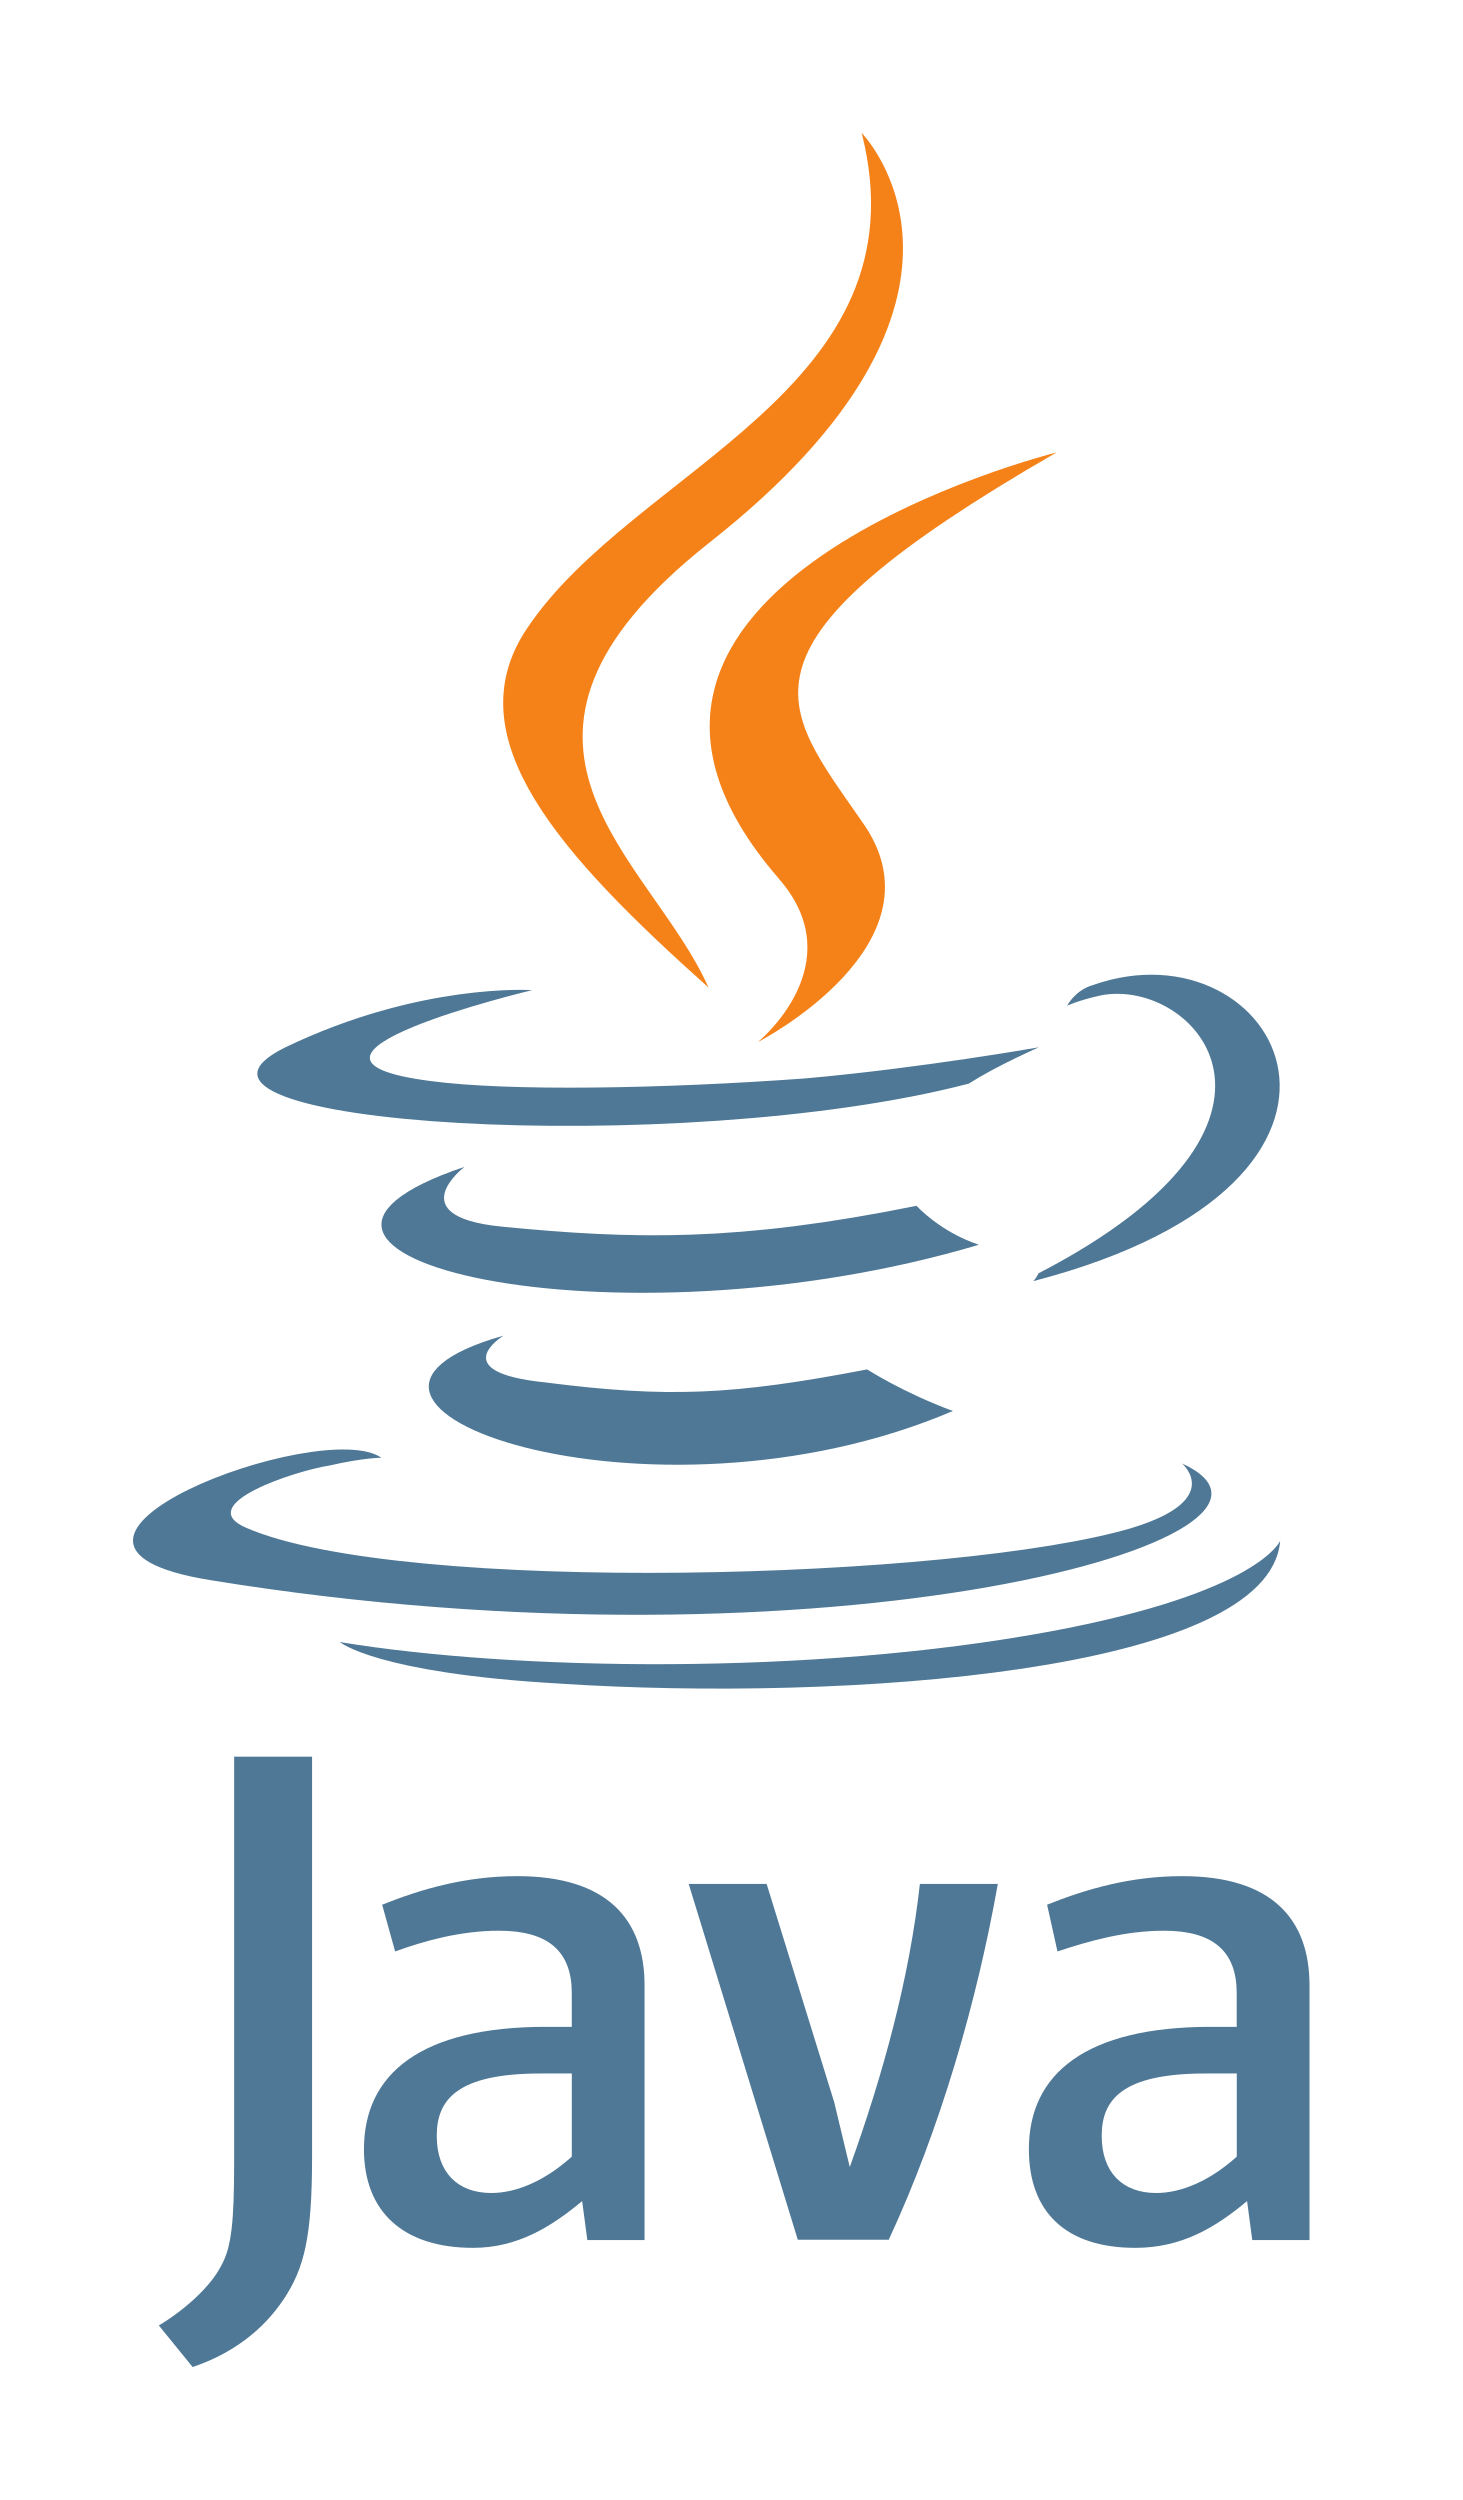
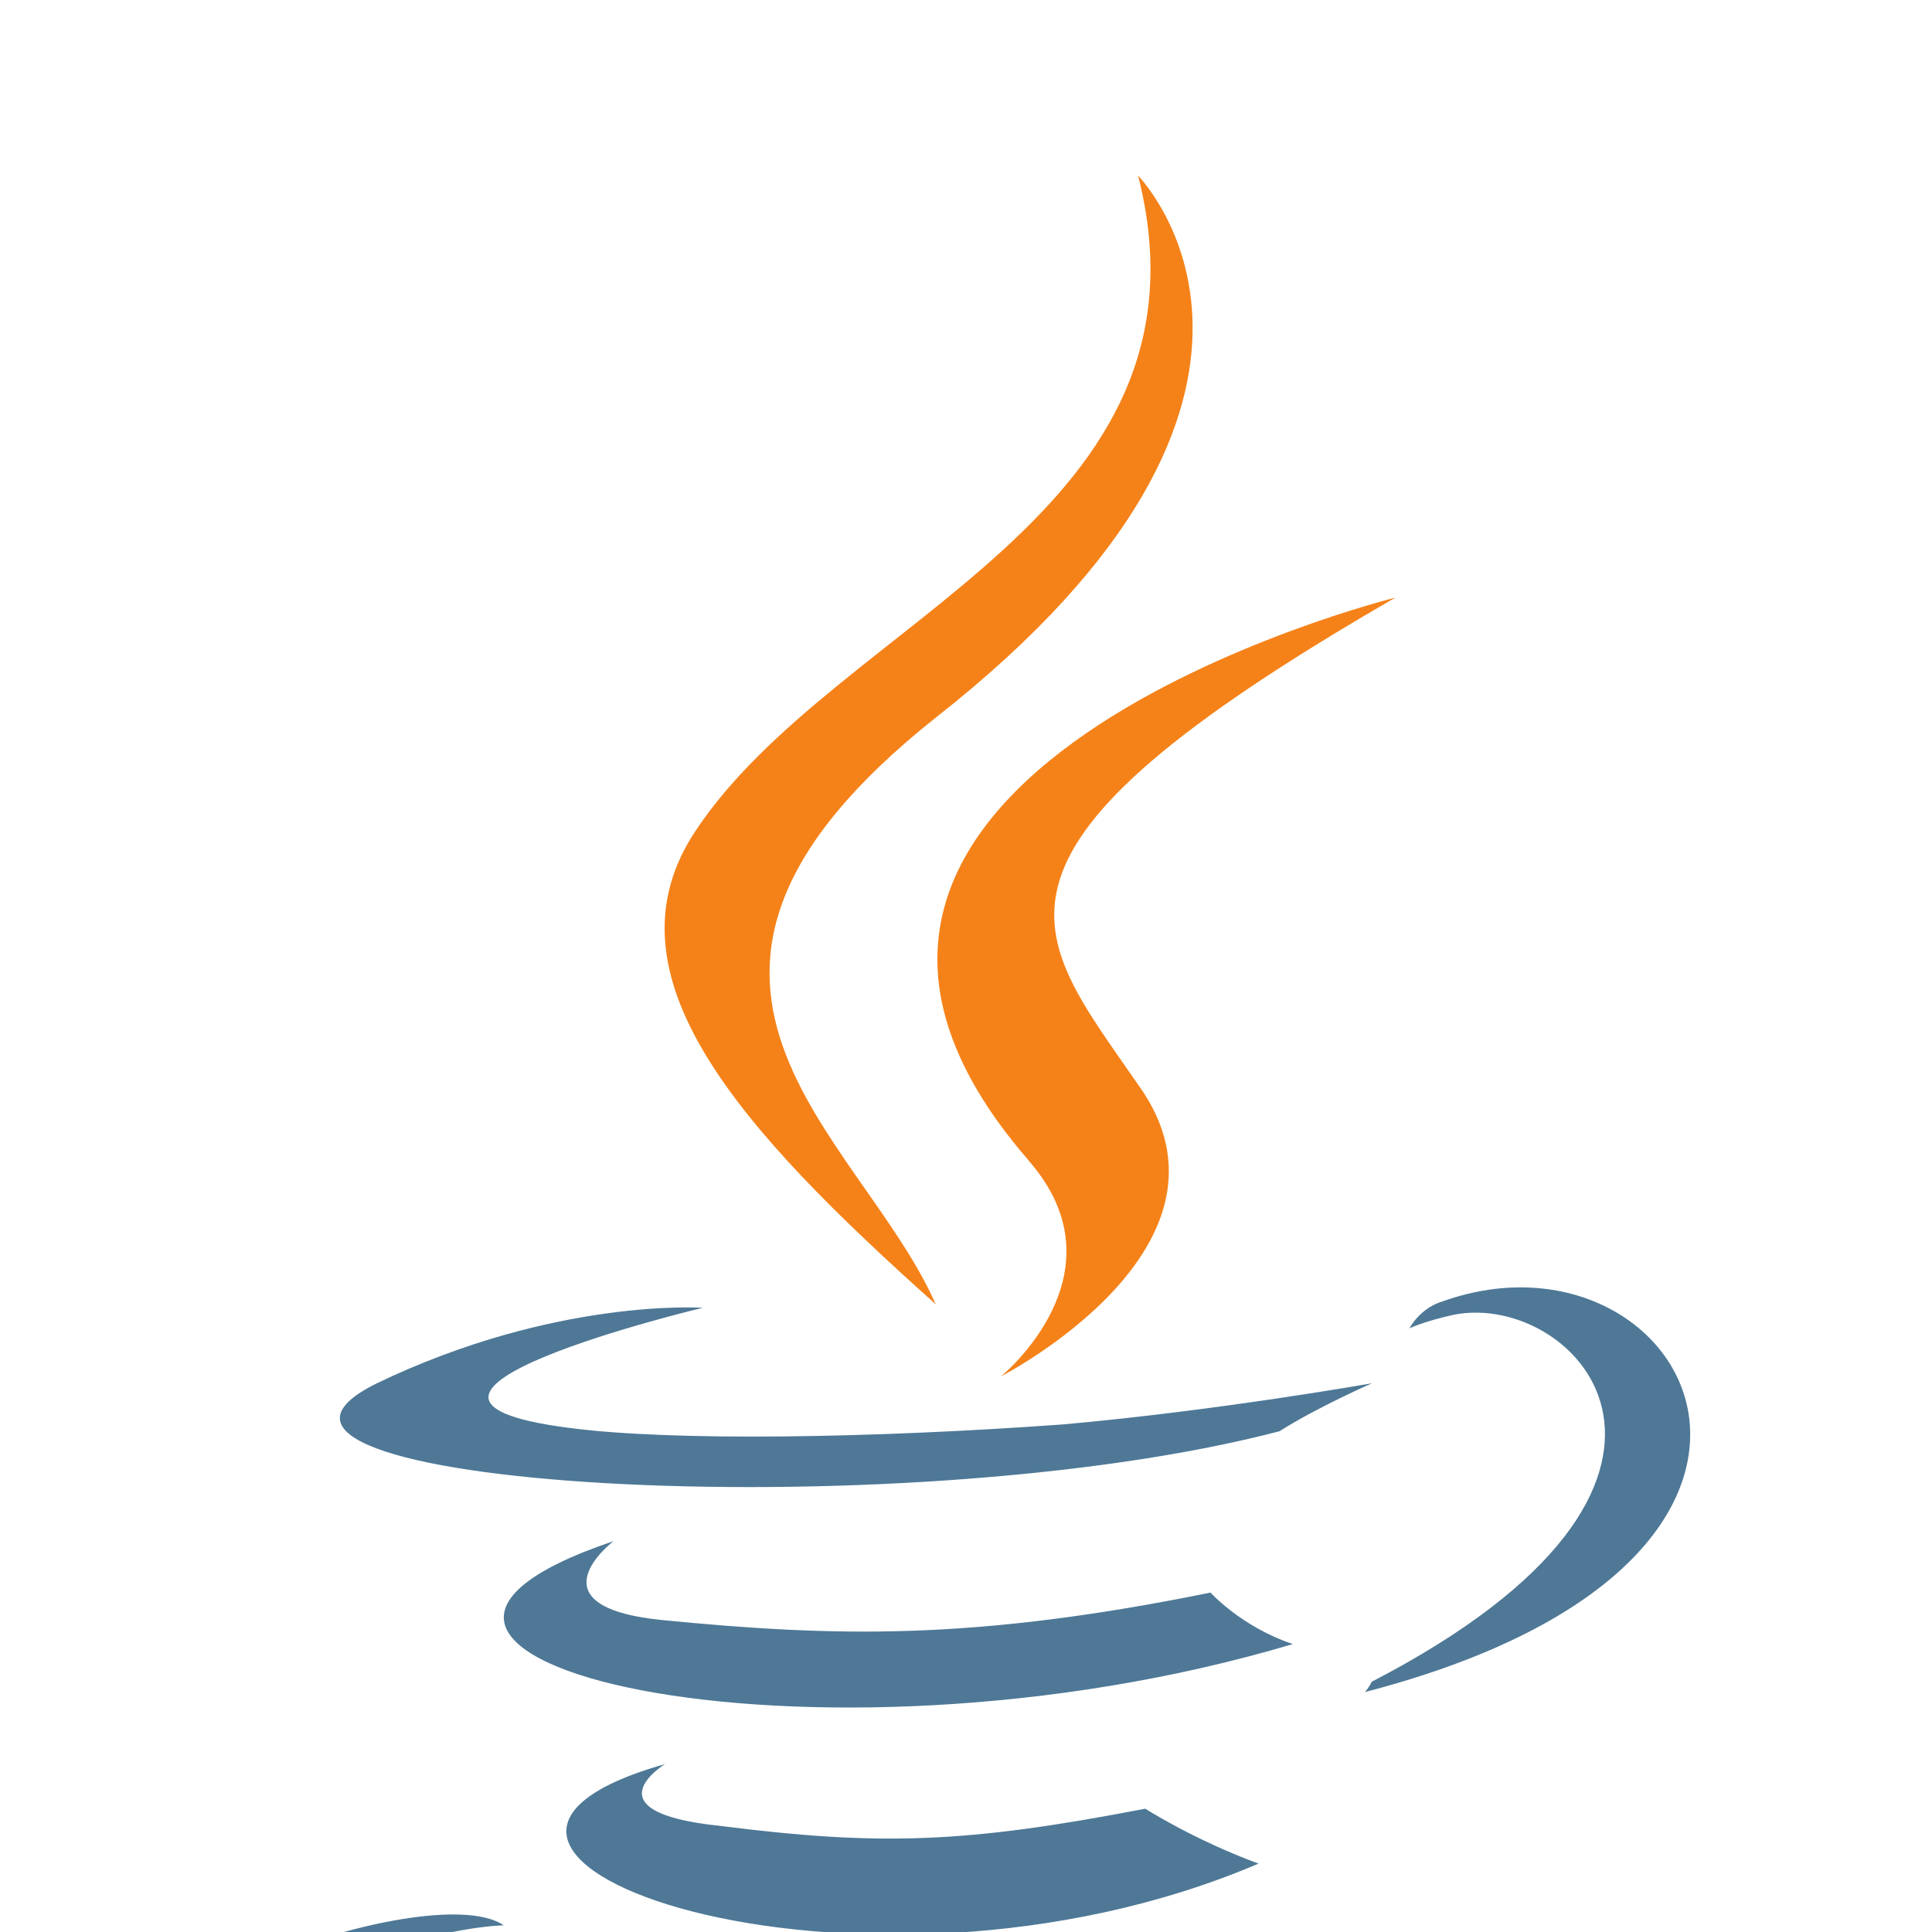
- <svg xmlns="http://www.w3.org/2000/svg" width="55" height="94">
+ <svg xmlns="http://www.w3.org/2000/svg" width="55" height="55">
  <path d="M18.932 50.22s-2.246 1.367 1.563 1.758c4.6.586 7.032.488 12.11-.488 0 0 1.367.88 3.223 1.563C24.4 57.936 9.946 52.76 18.932 50.22zm-1.465-6.348s-2.442 1.856 1.367 2.246c4.98.488 8.888.586 15.627-.78 0 0 .88.977 2.344 1.465-13.77 4.102-29.202.39-19.338-2.93zm26.956 11.134s1.66 1.367-1.856 2.442c-6.544 1.953-27.444 2.54-33.304 0-2.05-.88 1.856-2.15 3.125-2.344 1.27-.293 1.953-.293 1.953-.293-2.246-1.563-14.943 3.223-6.446 4.6 23.342 3.81 42.583-1.66 36.527-4.395zM20.006 37.23s-10.646 2.54-3.81 3.418c2.93.39 8.692.293 14.064-.098 4.395-.39 8.8-1.172 8.8-1.172s-1.563.684-2.637 1.367C25.573 43.58 4.77 42.31 10.728 39.38c5.08-2.442 9.278-2.15 9.278-2.15zM39.05 47.876c10.94-5.665 5.86-11.134 2.344-10.45-.88.195-1.27.39-1.27.39s.293-.586.977-.78c6.934-2.442 12.404 7.325-2.246 11.134 0 0 .098-.098.195-.293zm-17.97 15.43c10.548.684 26.663-.39 27.054-5.372 0 0-.78 1.953-8.692 3.418-8.985 1.66-20.12 1.465-26.663.39 0 0 1.367 1.172 8.302 1.563z" fill="#4e7896" />
  <path d="M32.4 5s6.055 6.153-5.762 15.43c-9.474 7.52-2.15 11.818 0 16.7-5.567-4.98-9.57-9.376-6.837-13.478C23.815 17.6 34.85 14.67 32.4 5zm-3.125 28.03c2.832 3.223-.78 6.153-.78 6.153s7.227-3.71 3.907-8.302c-3.028-4.395-5.372-6.544 7.325-13.87 0 0-20.022 4.98-10.45 16.017z" fill="#f58219" />
  <path d="M24.235 84.215v-9.57c0-2.442-1.367-4.102-4.786-4.102-1.953 0-3.614.488-5.08 1.074l.488 1.758c1.074-.39 2.442-.78 3.907-.78 1.856 0 2.735.78 2.735 2.344v1.27h-.977c-4.688 0-6.837 1.758-6.837 4.6 0 2.344 1.465 3.71 4.102 3.71 1.66 0 2.93-.78 4.102-1.758l.195 1.465h2.15zM21.5 81.09c-.977.88-2.05 1.367-3.028 1.367-1.27 0-2.05-.78-2.05-2.15s.78-2.344 3.907-2.344H21.5v3.125zm11.915 3.125h-3.418l-4.102-13.38h2.93l2.54 8.204.586 2.442c1.27-3.516 2.246-7.13 2.637-10.646h2.93c-.78 4.395-2.15 9.18-4.102 13.38zm15.822 0v-9.57c0-2.442-1.367-4.102-4.786-4.102-1.953 0-3.614.488-5.08 1.074l.39 1.758c1.172-.39 2.54-.78 4.004-.78 1.856 0 2.735.78 2.735 2.344v1.27h-.977c-4.688 0-6.837 1.758-6.837 4.6 0 2.344 1.367 3.71 4.004 3.71 1.758 0 3.028-.78 4.2-1.758l.195 1.465h2.15zm-2.735-3.125c-.977.88-2.05 1.367-3.028 1.367-1.27 0-2.05-.78-2.05-2.15s.78-2.344 3.907-2.344h1.172v3.125zM10.66 86.46c-.78 1.172-1.953 2.05-3.418 2.54l-1.27-1.563c.977-.586 1.953-1.465 2.344-2.246.39-.684.488-1.66.488-3.907V66.05h2.93v15.04c0 3.028-.293 4.2-1.074 5.372z" fill="#4e7896" />
</svg>
